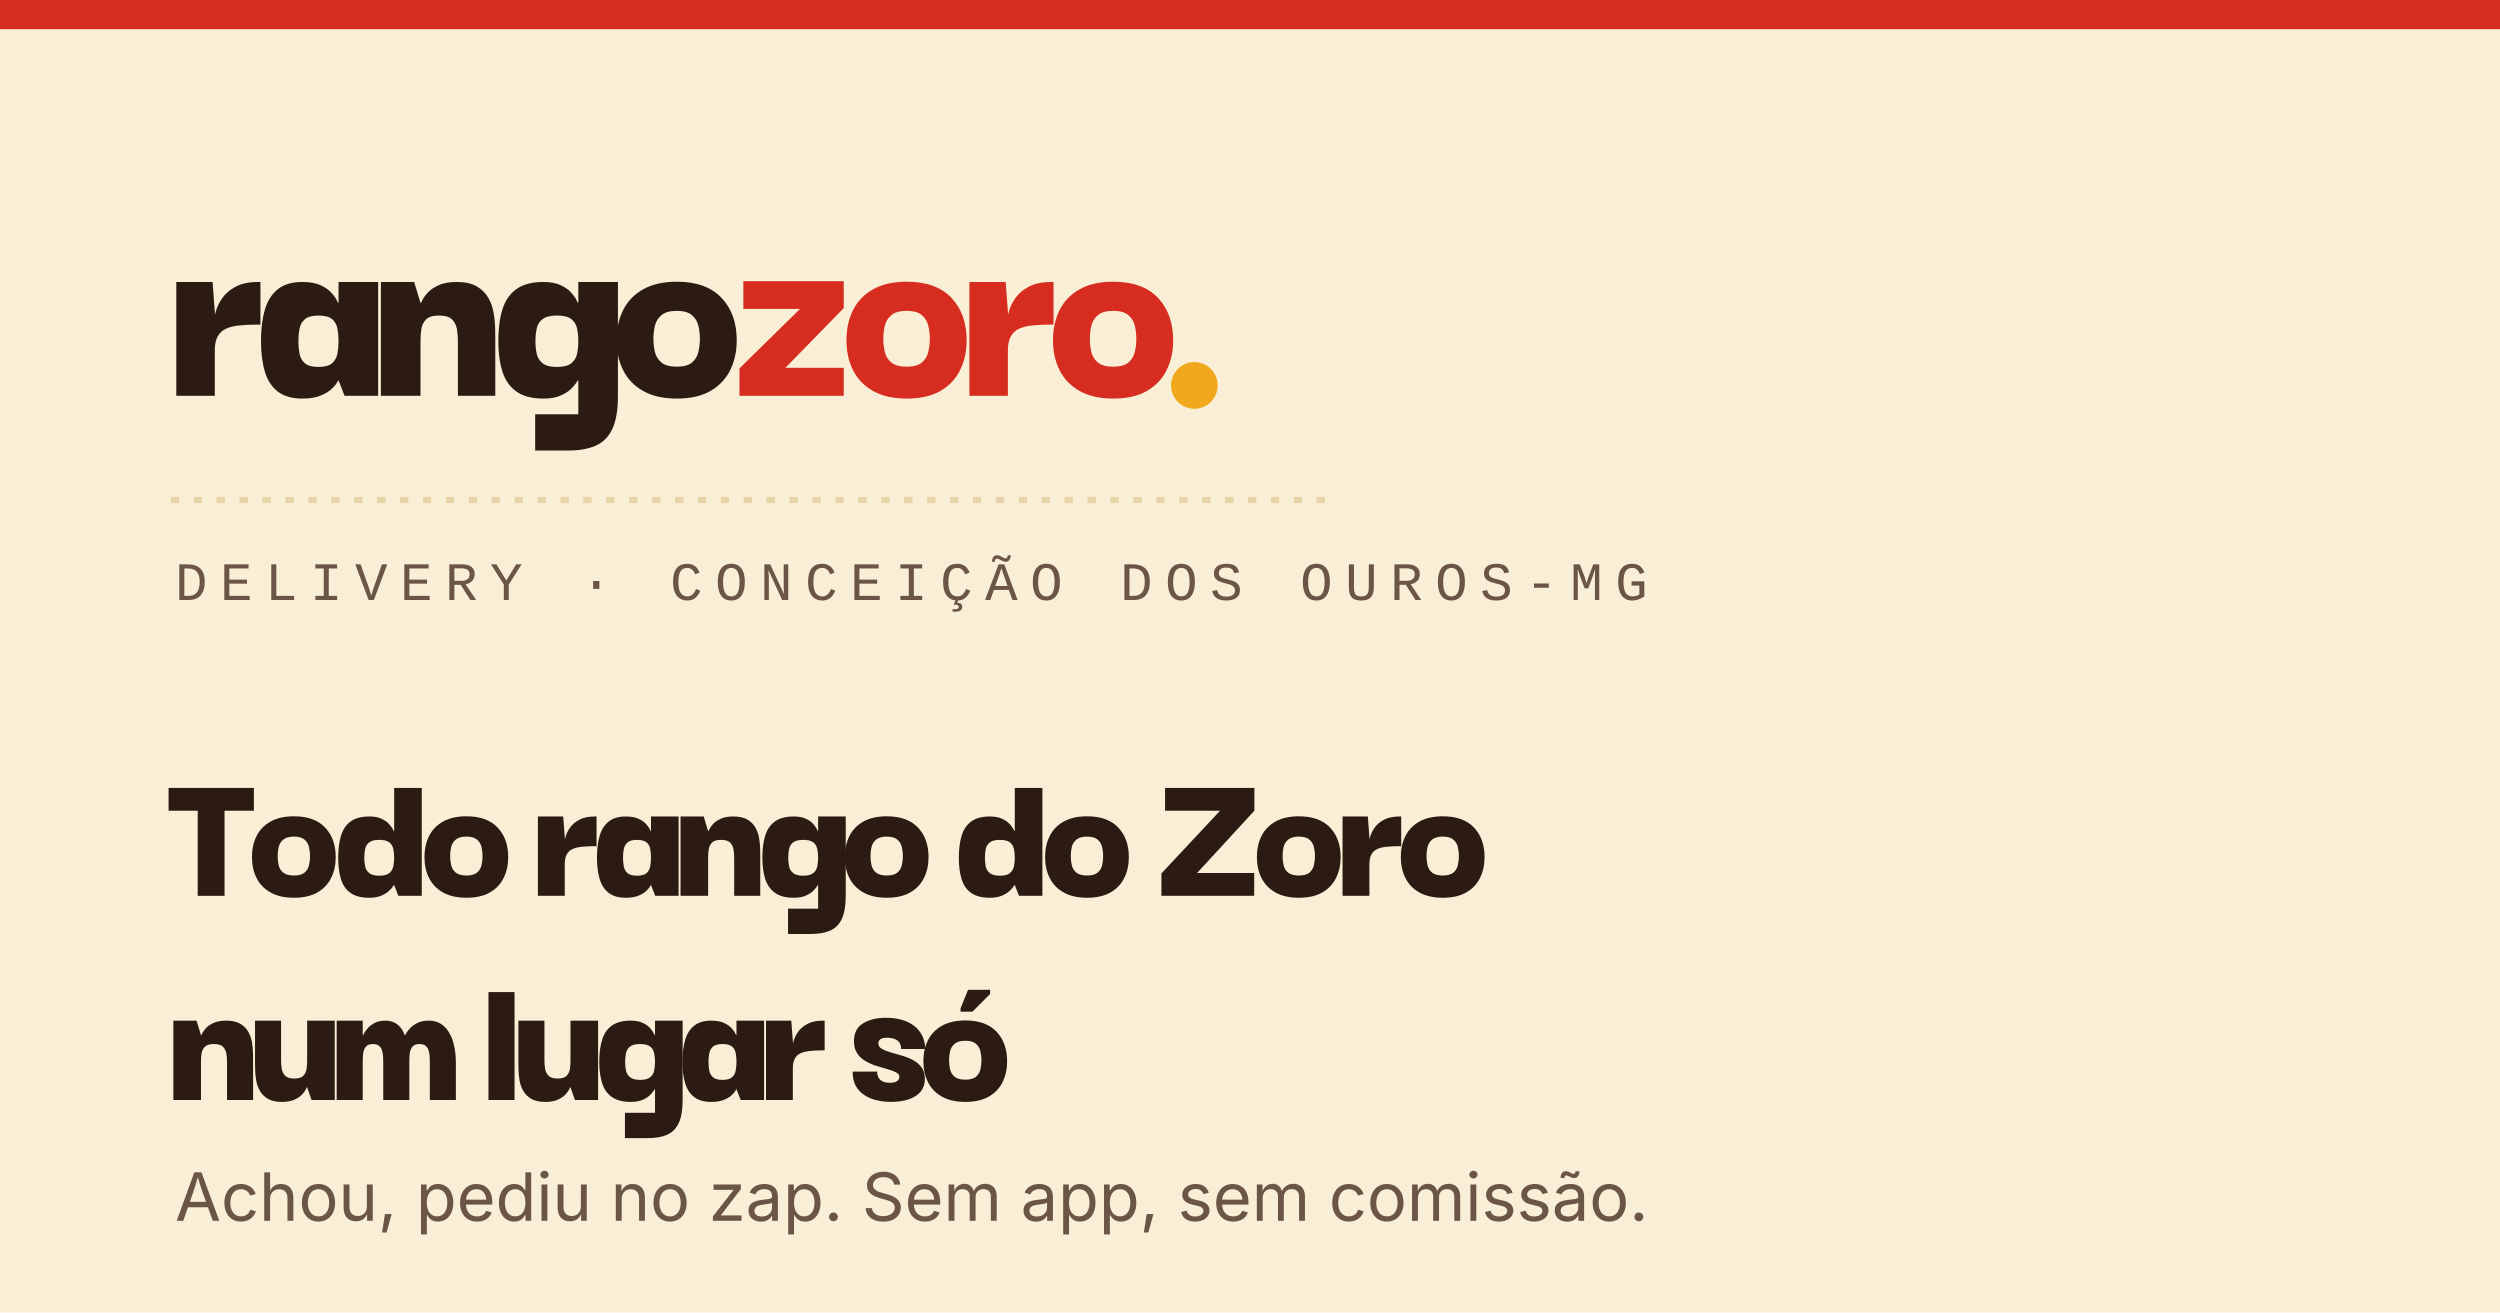
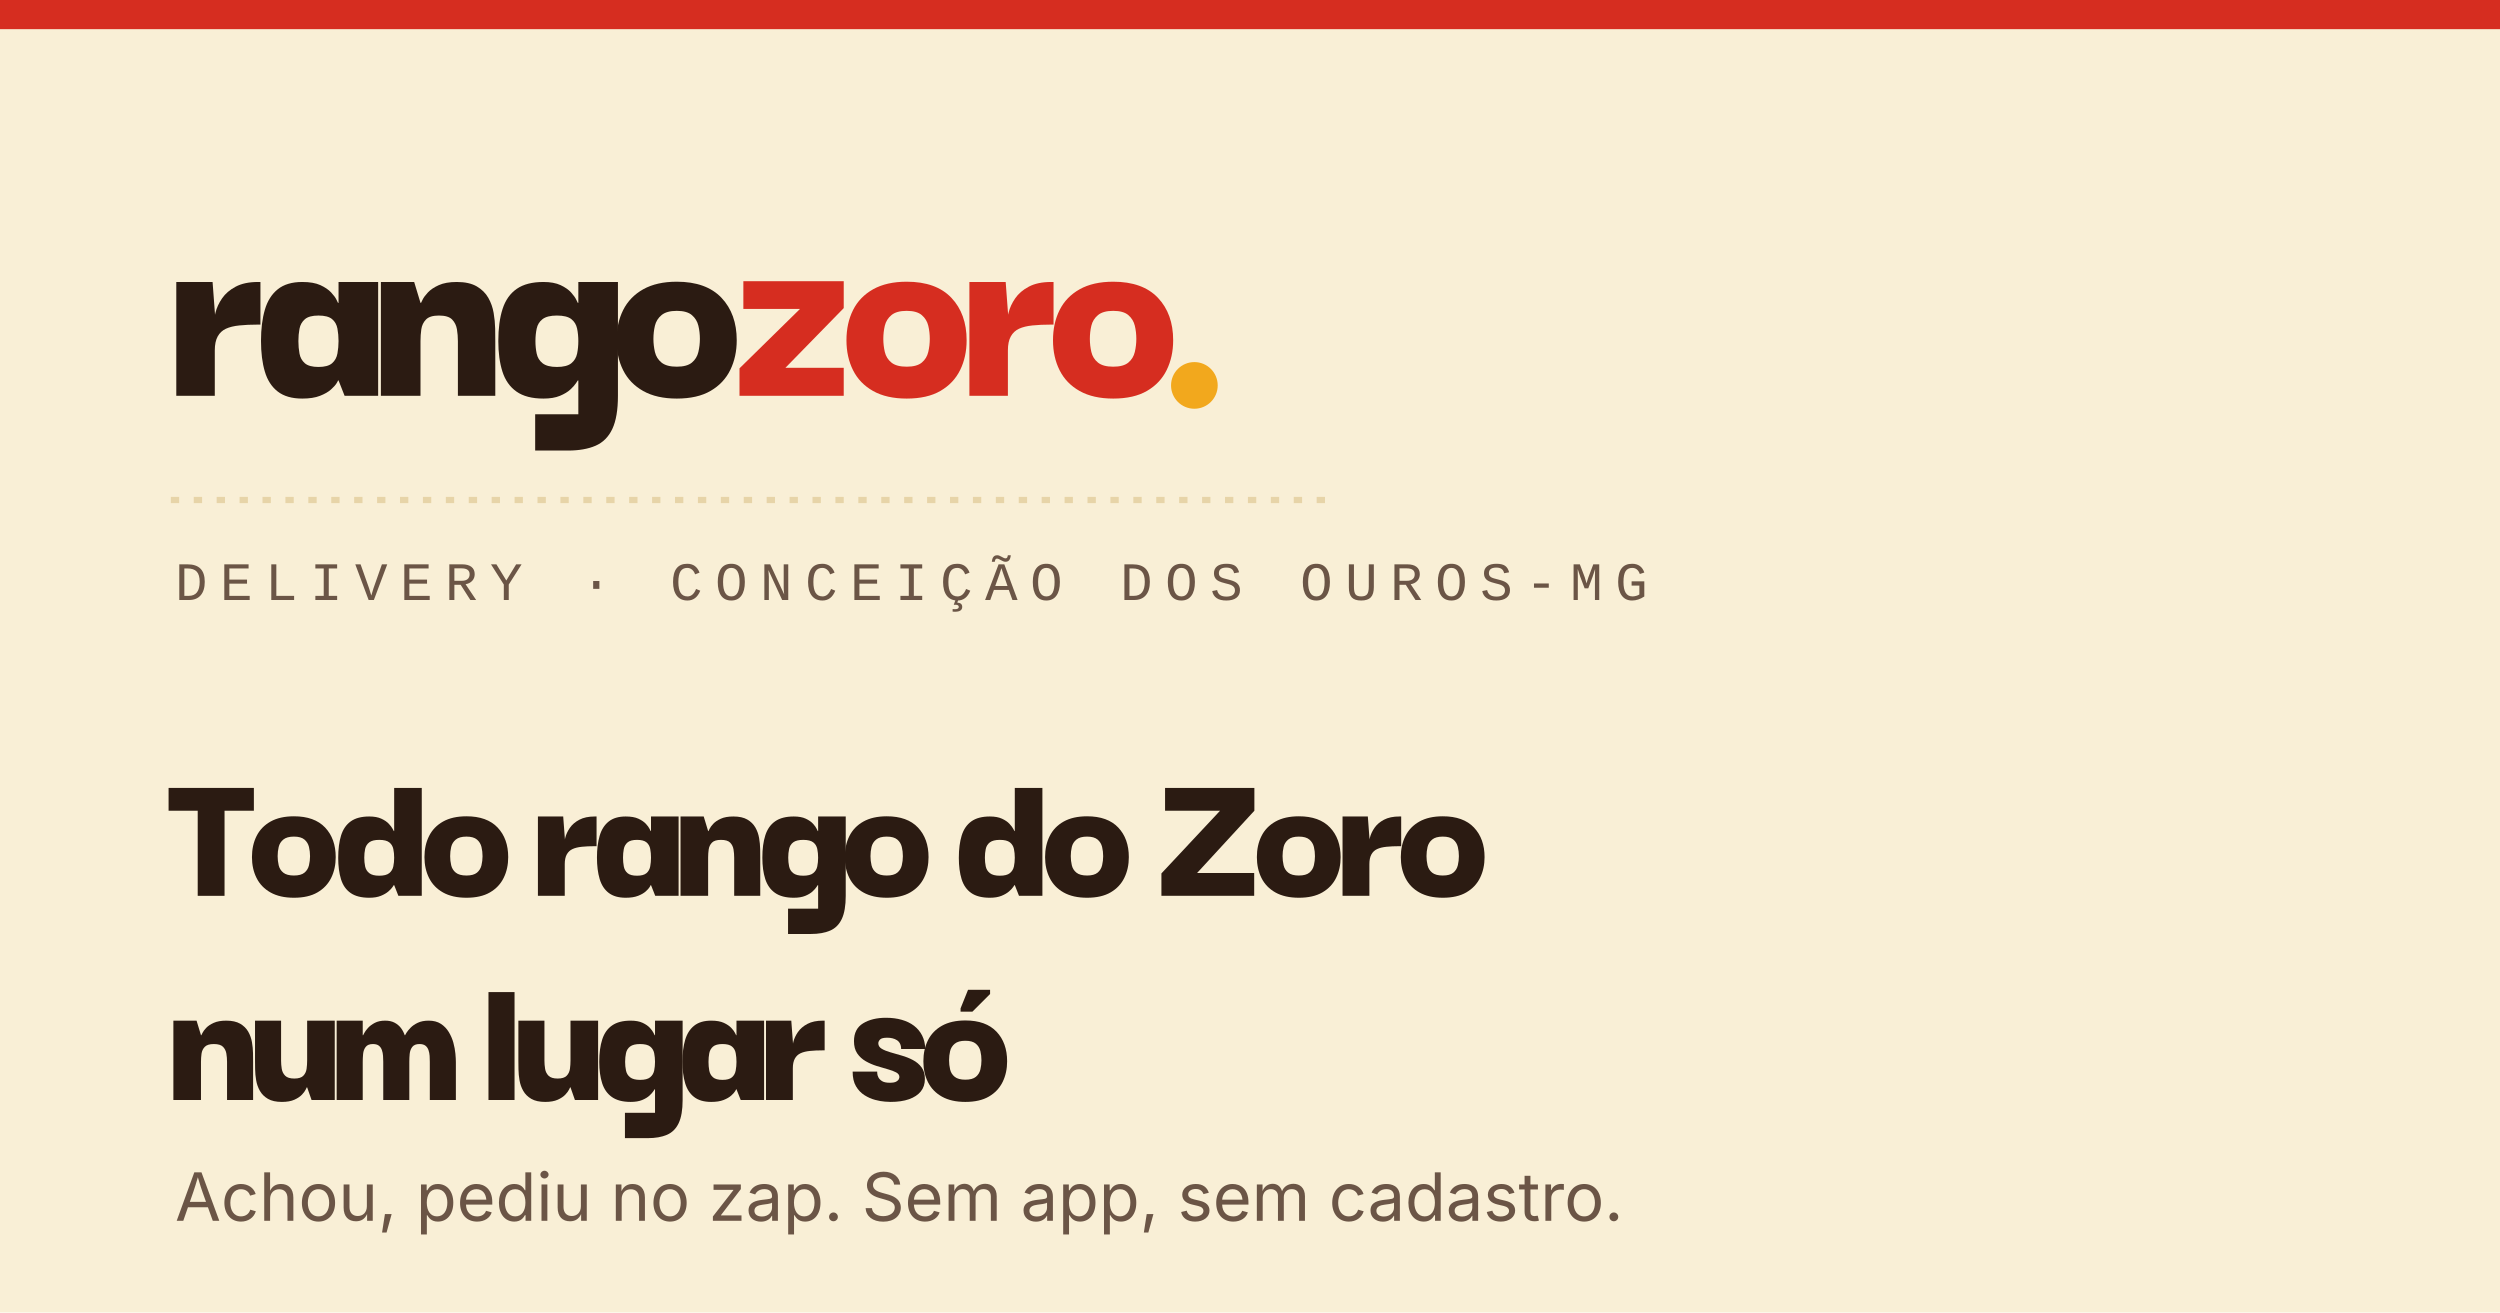
<svg xmlns="http://www.w3.org/2000/svg" viewBox="0 0 1200 630" role="img" aria-label="RangoZoro, todo rango do Zoro num lugar só">
  <rect width="1200" height="630" fill="#f9efd6" />
  <rect width="1200" height="14" fill="#d62d20" />
  <g transform="translate(80 190)">
    <path fill="#2b1b12" transform="translate(0.00)" d="M23.10 0L4.62 0L4.62-54.65L22.04-54.65L23.23-38.68L23.10-26.80L23.10 0M23.10-21.78L22.70-34.06Q22.57-36.43 23.43-39.93Q24.29-43.43 26.60-46.79Q28.91-50.16 33.13-52.40Q37.36-54.65 43.82-54.65L45.01-54.65L45.01-34.19L43.69-34.19Q38.81-34.19 34.91-33.79Q31.02-33.40 28.45-32.21Q25.87-31.02 24.49-28.51Q23.10-26 23.10-21.78" />
    <path fill="#2b1b12" transform="translate(42.11)" d="M22.97 1.32Q15.58 1.32 11.22-2.05Q6.86-5.41 5.02-11.62Q3.17-17.82 3.17-26.40Q3.17-34.98 5.02-41.32Q6.86-47.65 11.22-51.15Q15.58-54.65 22.97-54.65Q28.38-54.65 31.68-53.13Q34.98-51.61 36.83-49.63Q38.68-47.65 39.40-46.13Q40.13-44.62 40.13-44.62L40.39-44.62L40.39-54.65L59.40-54.65L59.40 0L43.30 0L40.39-7.39L40.13-7.39Q40.26-7.39 39.47-6.07Q38.68-4.75 36.76-3.04Q34.85-1.32 31.48 0Q28.12 1.32 22.97 1.32M30.76-13.86Q35.24-13.86 37.29-15.64Q39.34-17.42 39.86-20.33Q40.39-23.23 40.39-26.27Q40.39-29.44 39.86-32.27Q39.34-35.11 37.29-36.83Q35.24-38.54 30.76-38.54Q26.27-38.54 24.22-36.76Q22.18-34.98 21.65-32.21Q21.12-29.44 21.12-26.27Q21.12-23.10 21.65-20.26Q22.18-17.42 24.22-15.64Q26.27-13.86 30.76-13.86" />
    <path fill="#2b1b12" transform="translate(98.21)" d="M23.63 0L4.62 0L4.62-54.65L20.59-54.65L23.63-44.62L23.89-44.62Q23.89-44.62 24.62-46.13Q25.34-47.65 27.19-49.63Q29.04-51.61 32.41-53.13Q35.77-54.65 41.05-54.65Q46.99-54.65 50.62-52.54Q54.25-50.42 56.17-47.06Q58.08-43.69 58.74-39.80Q59.40-35.90 59.47-32.27Q59.53-28.64 59.53-26.14L59.53 0L41.58 0L41.58-26.27Q41.58-29.17 41.12-31.94Q40.66-34.72 38.81-36.63Q36.96-38.54 32.47-38.54Q28.12-38.54 26.27-36.63Q24.42-34.72 24.02-31.94Q23.63-29.17 23.63-26.27" />
    <path fill="#2b1b12" transform="translate(155.10)" d="M37.49 26.27L21.78 26.27L21.78 8.84L42.50 8.84L42.50-7.39L42.24-7.39Q42.24-7.39 41.38-6.07Q40.52-4.75 38.68-3.04Q36.83-1.32 33.66 0Q30.49 1.32 25.74 1.32Q17.56 1.32 12.80-2.05Q8.05-5.41 6.07-11.62Q4.09-17.82 4.09-26.27Q4.09-35.38 6.14-41.71Q8.18-48.05 12.94-51.35Q17.69-54.65 25.74-54.65Q30.76-54.65 33.99-53.13Q37.22-51.61 39.01-49.63Q40.79-47.65 41.51-46.13Q42.24-44.62 42.24-44.62L42.50-44.62L42.50-54.65L61.51-54.65L61.51 0Q61.51 10.16 58.81 15.91Q56.10 21.65 50.75 23.96Q45.41 26.27 37.49 26.27M32.21-13.86Q36.96-13.86 39.14-15.64Q41.32-17.42 41.91-20.26Q42.50-23.10 42.50-26.27Q42.50-29.44 41.91-32.27Q41.32-35.11 39.14-36.83Q36.96-38.54 32.21-38.54Q27.59-38.54 25.34-36.83Q23.10-35.11 22.51-32.27Q21.91-29.44 21.91-26.27Q21.91-23.10 22.51-20.26Q23.10-17.42 25.34-15.64Q27.59-13.86 32.21-13.86" />
    <path fill="#2b1b12" transform="translate(213.31)" d="M31.55 1.32Q21.91 1.32 15.44-2.31Q8.98-5.94 5.81-12.28Q2.64-18.61 2.64-26.66Q2.64-34.85 5.81-41.18Q8.98-47.52 15.44-51.15Q21.91-54.78 31.55-54.78Q45.67-54.78 53-47.06Q60.32-39.34 60.32-26.66Q60.32-18.74 57.22-12.41Q54.12-6.07 47.78-2.38Q41.45 1.32 31.55 1.32M31.55-13.99Q36.43-13.99 38.81-15.97Q41.18-17.95 41.91-21.05Q42.64-24.16 42.64-27.32Q42.64-30.62 41.91-33.66Q41.18-36.70 38.81-38.74Q36.43-40.79 31.55-40.79Q26.66-40.79 24.22-38.74Q21.78-36.70 21.05-33.66Q20.33-30.62 20.33-27.32Q20.33-24.16 21.05-21.05Q21.78-17.95 24.22-15.97Q26.66-13.99 31.55-13.99" />
    <path fill="#d62d20" transform="translate(270.34)" d="M54.65 0L4.62 0L4.62-13.20L33.66-41.71L6.47-41.71L6.47-55.04L54.65-55.04L54.65-42.11L26.66-13.46L54.65-13.46" />
    <path fill="#d62d20" transform="translate(323.66)" d="M31.55 1.32Q21.91 1.32 15.44-2.31Q8.98-5.94 5.81-12.28Q2.64-18.61 2.64-26.66Q2.64-34.85 5.81-41.18Q8.98-47.52 15.44-51.15Q21.91-54.78 31.55-54.78Q45.67-54.78 53-47.06Q60.32-39.34 60.32-26.66Q60.32-18.74 57.22-12.41Q54.12-6.07 47.78-2.38Q41.45 1.32 31.55 1.32M31.55-13.99Q36.43-13.99 38.81-15.97Q41.18-17.95 41.91-21.05Q42.64-24.16 42.64-27.32Q42.64-30.62 41.91-33.66Q41.18-36.70 38.81-38.74Q36.43-40.79 31.55-40.79Q26.66-40.79 24.22-38.74Q21.78-36.70 21.05-33.66Q20.33-30.62 20.33-27.32Q20.33-24.16 21.05-21.05Q21.78-17.95 24.22-15.97Q26.66-13.99 31.55-13.99" />
    <path fill="#d62d20" transform="translate(380.69)" d="M23.10 0L4.62 0L4.62-54.65L22.04-54.65L23.23-38.68L23.10-26.80L23.10 0M23.10-21.78L22.70-34.06Q22.57-36.43 23.43-39.93Q24.29-43.43 26.60-46.79Q28.91-50.16 33.13-52.40Q37.36-54.65 43.82-54.65L45.01-54.65L45.01-34.19L43.69-34.19Q38.81-34.19 34.91-33.79Q31.02-33.40 28.45-32.21Q25.87-31.02 24.49-28.51Q23.10-26 23.10-21.78" />
    <path fill="#d62d20" transform="translate(422.80)" d="M31.55 1.32Q21.91 1.32 15.44-2.31Q8.98-5.94 5.81-12.28Q2.64-18.61 2.64-26.66Q2.64-34.85 5.81-41.18Q8.98-47.52 15.44-51.15Q21.91-54.78 31.55-54.78Q45.67-54.78 53-47.06Q60.32-39.34 60.32-26.66Q60.32-18.74 57.22-12.41Q54.12-6.07 47.78-2.38Q41.45 1.32 31.55 1.32M31.55-13.99Q36.43-13.99 38.81-15.97Q41.18-17.95 41.91-21.05Q42.64-24.16 42.64-27.32Q42.64-30.62 41.91-33.66Q41.18-36.70 38.81-38.74Q36.43-40.79 31.55-40.79Q26.66-40.79 24.22-38.74Q21.78-36.70 21.05-33.66Q20.33-30.62 20.33-27.32Q20.33-24.16 21.05-21.05Q21.78-17.95 24.22-15.97Q26.66-13.99 31.55-13.99" />
    <circle cx="493.3" cy="-5" r="11.2" fill="#f2a81d" />
  </g>
  <line x1="82" y1="240" x2="640" y2="240" stroke="#e7d4a8" stroke-width="3" stroke-dasharray="4 7" />
  <text x="84" y="288" font-family="'Courier New',monospace" font-size="26" letter-spacing="6" fill="#6b5546">DELIVERY · CONCEIÇÃO DOS OUROS-MG</text>
  <g transform="translate(80 430)">
    <path fill="#2b1b12" transform="translate(0.00)" d="M14.90-50.14L27.78-50.14L27.78 0L14.90 0L14.90-50.14M41.86-40.85L0.92-40.85L0.92-51.80L41.86-51.80" />
    <path fill="#2b1b12" transform="translate(39.10)" d="M21.99 0.92Q15.27 0.92 10.76-1.61Q6.26-4.14 4.05-8.56Q1.84-12.97 1.84-18.58Q1.84-24.29 4.05-28.70Q6.26-33.12 10.76-35.65Q15.27-38.18 21.99-38.18Q31.83-38.18 36.94-32.80Q42.04-27.42 42.04-18.58Q42.04-13.06 39.88-8.65Q37.72-4.23 33.30-1.66Q28.89 0.92 21.99 0.92M21.99-9.75Q25.39-9.75 27.05-11.13Q28.70-12.51 29.21-14.67Q29.72-16.84 29.72-19.04Q29.72-21.34 29.21-23.46Q28.70-25.58 27.05-27Q25.39-28.43 21.99-28.43Q18.58-28.43 16.88-27Q15.18-25.58 14.67-23.46Q14.17-21.34 14.17-19.04Q14.17-16.84 14.67-14.67Q15.18-12.51 16.88-11.13Q18.58-9.75 21.99-9.75" />
    <path fill="#2b1b12" transform="translate(78.84)" d="M18.40 0.92Q12.70 0.92 9.43-1.38Q6.16-3.68 4.83-8Q3.50-12.33 3.50-18.22Q3.50-24.56 4.88-28.98Q6.26-33.40 9.52-35.74Q12.79-38.09 18.40-38.09Q21.90-38.09 24.20-37.03Q26.50-35.97 27.78-34.59Q29.07-33.21 29.62-32.15Q30.18-31.10 30.18-31.10L30.36-31.10L30.36-51.80L43.61-51.80L43.61 0L32.38 0L30.36-5.15L30.18-5.15Q30.18-5.15 29.58-4.23Q28.98-3.31 27.60-2.12Q26.22-0.92 23.97 0Q21.71 0.92 18.40 0.92M23.18-9.66Q26.50-9.66 28.01-10.90Q29.53-12.14 29.95-14.12Q30.36-16.10 30.36-18.31Q30.36-20.52 29.95-22.49Q29.53-24.47 28.01-25.67Q26.50-26.86 23.18-26.86Q19.96-26.86 18.40-25.67Q16.84-24.47 16.42-22.49Q16.01-20.52 16.01-18.31Q16.01-16.10 16.42-14.12Q16.84-12.14 18.40-10.90Q19.96-9.66 23.18-9.66" />
    <path fill="#2b1b12" transform="translate(121.90)" d="M21.99 0.92Q15.27 0.92 10.76-1.61Q6.26-4.14 4.05-8.56Q1.84-12.97 1.84-18.58Q1.84-24.29 4.05-28.70Q6.26-33.12 10.76-35.65Q15.27-38.18 21.99-38.18Q31.83-38.18 36.94-32.80Q42.04-27.42 42.04-18.58Q42.04-13.06 39.88-8.65Q37.72-4.23 33.30-1.66Q28.89 0.92 21.99 0.92M21.99-9.75Q25.39-9.75 27.05-11.13Q28.70-12.51 29.21-14.67Q29.72-16.84 29.72-19.04Q29.72-21.34 29.21-23.46Q28.70-25.58 27.05-27Q25.39-28.43 21.99-28.43Q18.58-28.43 16.88-27Q15.18-25.58 14.67-23.46Q14.17-21.34 14.17-19.04Q14.17-16.84 14.67-14.67Q15.18-12.51 16.88-11.13Q18.58-9.75 21.99-9.75" />
    <path fill="#2b1b12" transform="translate(174.98)" d="M16.10 0L3.22 0L3.22-38.09L15.36-38.09L16.19-26.96L16.10-18.68L16.10 0M16.10-15.18L15.82-23.74Q15.73-25.39 16.33-27.83Q16.93-30.27 18.54-32.61Q20.15-34.96 23.09-36.52Q26.04-38.09 30.54-38.09L31.37-38.09L31.37-23.83L30.45-23.83Q27.05-23.83 24.33-23.55Q21.62-23.28 19.83-22.45Q18.03-21.62 17.07-19.87Q16.10-18.12 16.10-15.18" />
    <path fill="#2b1b12" transform="translate(204.33)" d="M16.01 0.92Q10.86 0.92 7.82-1.43Q4.78-3.77 3.50-8.10Q2.21-12.42 2.21-18.40Q2.21-24.38 3.50-28.80Q4.78-33.21 7.82-35.65Q10.86-38.09 16.01-38.09Q19.78-38.09 22.08-37.03Q24.38-35.97 25.67-34.59Q26.96-33.21 27.46-32.15Q27.97-31.10 27.97-31.10L28.15-31.10L28.15-38.09L41.40-38.09L41.40 0L30.18 0L28.15-5.15L27.97-5.15Q28.06-5.15 27.51-4.23Q26.96-3.31 25.62-2.12Q24.29-0.92 21.94 0Q19.60 0.92 16.01 0.92M21.44-9.66Q24.56-9.66 25.99-10.90Q27.42-12.14 27.78-14.17Q28.15-16.19 28.15-18.31Q28.15-20.52 27.78-22.49Q27.42-24.47 25.99-25.67Q24.56-26.86 21.44-26.86Q18.31-26.86 16.88-25.62Q15.46-24.38 15.09-22.45Q14.72-20.52 14.72-18.31Q14.72-16.10 15.09-14.12Q15.46-12.14 16.88-10.90Q18.31-9.66 21.44-9.66" />
    <path fill="#2b1b12" transform="translate(243.43)" d="M16.47 0L3.22 0L3.22-38.09L14.35-38.09L16.47-31.10L16.65-31.10Q16.65-31.10 17.16-32.15Q17.66-33.21 18.95-34.59Q20.24-35.97 22.59-37.03Q24.93-38.09 28.61-38.09Q32.75-38.09 35.28-36.62Q37.81-35.14 39.15-32.80Q40.48-30.45 40.94-27.74Q41.40-25.02 41.45-22.49Q41.49-19.96 41.49-18.22L41.49 0L28.98 0L28.98-18.31Q28.98-20.33 28.66-22.26Q28.34-24.20 27.05-25.53Q25.76-26.86 22.63-26.86Q19.60-26.86 18.31-25.53Q17.02-24.20 16.74-22.26Q16.47-20.33 16.47-18.31" />
    <path fill="#2b1b12" transform="translate(283.08)" d="M26.13 18.31L15.18 18.31L15.18 6.16L29.62 6.16L29.62-5.15L29.44-5.15Q29.44-5.15 28.84-4.23Q28.24-3.31 26.96-2.12Q25.67-0.92 23.46 0Q21.25 0.92 17.94 0.92Q12.24 0.92 8.92-1.43Q5.61-3.77 4.23-8.10Q2.85-12.42 2.85-18.31Q2.85-24.66 4.28-29.07Q5.70-33.49 9.02-35.79Q12.33-38.09 17.94-38.09Q21.44-38.09 23.69-37.03Q25.94-35.97 27.19-34.59Q28.43-33.21 28.93-32.15Q29.44-31.10 29.44-31.10L29.62-31.10L29.62-38.09L42.87-38.09L42.87 0Q42.87 7.08 40.99 11.09Q39.10 15.09 35.37 16.70Q31.65 18.31 26.13 18.31M22.45-9.66Q25.76-9.66 27.28-10.90Q28.80-12.14 29.21-14.12Q29.62-16.10 29.62-18.31Q29.62-20.52 29.21-22.49Q28.80-24.47 27.28-25.67Q25.76-26.86 22.45-26.86Q19.23-26.86 17.66-25.67Q16.10-24.47 15.69-22.49Q15.27-20.52 15.27-18.31Q15.27-16.10 15.69-14.12Q16.10-12.14 17.66-10.90Q19.23-9.66 22.45-9.66" />
    <path fill="#2b1b12" transform="translate(323.66)" d="M21.99 0.92Q15.27 0.92 10.76-1.61Q6.26-4.14 4.05-8.56Q1.84-12.97 1.84-18.58Q1.84-24.29 4.05-28.70Q6.26-33.12 10.76-35.65Q15.27-38.18 21.99-38.18Q31.83-38.18 36.94-32.80Q42.04-27.42 42.04-18.58Q42.04-13.06 39.88-8.65Q37.72-4.23 33.30-1.66Q28.89 0.92 21.99 0.92M21.99-9.75Q25.39-9.75 27.05-11.13Q28.70-12.51 29.21-14.67Q29.72-16.84 29.72-19.04Q29.72-21.34 29.21-23.46Q28.70-25.58 27.05-27Q25.39-28.43 21.99-28.43Q18.58-28.43 16.88-27Q15.18-25.58 14.67-23.46Q14.17-21.34 14.17-19.04Q14.17-16.84 14.67-14.67Q15.18-12.51 16.88-11.13Q18.58-9.75 21.99-9.75" />
    <path fill="#2b1b12" transform="translate(376.74)" d="M18.40 0.92Q12.70 0.92 9.43-1.38Q6.16-3.68 4.83-8Q3.50-12.33 3.50-18.22Q3.50-24.56 4.88-28.98Q6.26-33.40 9.52-35.74Q12.79-38.09 18.40-38.09Q21.90-38.09 24.20-37.03Q26.50-35.97 27.78-34.59Q29.07-33.21 29.62-32.15Q30.18-31.10 30.18-31.10L30.36-31.10L30.36-51.80L43.61-51.80L43.61 0L32.38 0L30.36-5.15L30.18-5.15Q30.18-5.15 29.58-4.23Q28.98-3.31 27.60-2.12Q26.22-0.92 23.97 0Q21.71 0.92 18.40 0.92M23.18-9.66Q26.50-9.66 28.01-10.90Q29.53-12.14 29.95-14.12Q30.36-16.10 30.36-18.31Q30.36-20.52 29.95-22.49Q29.53-24.47 28.01-25.67Q26.50-26.86 23.18-26.86Q19.96-26.86 18.40-25.67Q16.84-24.47 16.42-22.49Q16.01-20.52 16.01-18.31Q16.01-16.10 16.42-14.12Q16.84-12.14 18.40-10.90Q19.96-9.66 23.18-9.66" />
    <path fill="#2b1b12" transform="translate(419.80)" d="M21.99 0.92Q15.27 0.92 10.76-1.61Q6.26-4.14 4.05-8.56Q1.84-12.97 1.84-18.58Q1.84-24.29 4.05-28.70Q6.26-33.12 10.76-35.65Q15.27-38.18 21.99-38.18Q31.83-38.18 36.94-32.80Q42.04-27.42 42.04-18.58Q42.04-13.06 39.88-8.65Q37.72-4.23 33.30-1.66Q28.89 0.92 21.99 0.92M21.99-9.75Q25.39-9.75 27.05-11.13Q28.70-12.51 29.21-14.67Q29.72-16.84 29.72-19.04Q29.72-21.34 29.21-23.46Q28.70-25.58 27.05-27Q25.39-28.43 21.99-28.43Q18.58-28.43 16.88-27Q15.18-25.58 14.67-23.46Q14.17-21.34 14.17-19.04Q14.17-16.84 14.67-14.67Q15.18-12.51 16.88-11.13Q18.58-9.75 21.99-9.75" />
    <path fill="#2b1b12" transform="translate(472.88)" d="M49.13 0L4.60 0L4.60-10.76L32.75-40.85L6.35-40.85L6.35-51.80L49.22-51.80L49.22-40.85L21.71-10.95L49.13-10.95" />
    <path fill="#2b1b12" transform="translate(521.46)" d="M21.99 0.92Q15.27 0.92 10.76-1.61Q6.26-4.14 4.05-8.56Q1.84-12.97 1.84-18.58Q1.84-24.29 4.05-28.70Q6.26-33.12 10.76-35.65Q15.27-38.18 21.99-38.18Q31.83-38.18 36.94-32.80Q42.04-27.42 42.04-18.58Q42.04-13.06 39.88-8.65Q37.72-4.23 33.30-1.66Q28.89 0.92 21.99 0.92M21.99-9.75Q25.39-9.75 27.05-11.13Q28.70-12.51 29.21-14.67Q29.72-16.84 29.72-19.04Q29.72-21.34 29.21-23.46Q28.70-25.58 27.05-27Q25.39-28.43 21.99-28.43Q18.58-28.43 16.88-27Q15.18-25.58 14.67-23.46Q14.17-21.34 14.17-19.04Q14.17-16.84 14.67-14.67Q15.18-12.51 16.88-11.13Q18.58-9.75 21.99-9.75" />
    <path fill="#2b1b12" transform="translate(561.20)" d="M16.10 0L3.22 0L3.22-38.09L15.36-38.09L16.19-26.96L16.10-18.68L16.10 0M16.10-15.18L15.82-23.74Q15.73-25.39 16.33-27.83Q16.93-30.27 18.54-32.61Q20.15-34.96 23.09-36.52Q26.04-38.09 30.54-38.09L31.37-38.09L31.37-23.83L30.45-23.83Q27.05-23.83 24.33-23.55Q21.62-23.28 19.83-22.45Q18.03-21.62 17.07-19.87Q16.10-18.12 16.10-15.18" />
    <path fill="#2b1b12" transform="translate(590.55)" d="M21.99 0.92Q15.27 0.92 10.76-1.61Q6.26-4.14 4.05-8.56Q1.84-12.97 1.84-18.58Q1.84-24.29 4.05-28.70Q6.26-33.12 10.76-35.65Q15.27-38.18 21.99-38.18Q31.83-38.18 36.94-32.80Q42.04-27.42 42.04-18.58Q42.04-13.06 39.88-8.65Q37.72-4.23 33.30-1.66Q28.89 0.92 21.99 0.92M21.99-9.75Q25.39-9.75 27.05-11.13Q28.70-12.51 29.21-14.67Q29.72-16.84 29.72-19.04Q29.72-21.34 29.21-23.46Q28.70-25.58 27.05-27Q25.39-28.43 21.99-28.43Q18.58-28.43 16.88-27Q15.18-25.58 14.67-23.46Q14.17-21.34 14.17-19.04Q14.17-16.84 14.67-14.67Q15.18-12.51 16.88-11.13Q18.58-9.75 21.99-9.75" />
  </g>
  <g transform="translate(80 528)">
    <path fill="#2b1b12" transform="translate(0.00)" d="M16.47 0L3.22 0L3.22-38.09L14.35-38.09L16.47-31.10L16.65-31.10Q16.65-31.10 17.16-32.15Q17.66-33.21 18.95-34.59Q20.24-35.97 22.59-37.03Q24.93-38.09 28.61-38.09Q32.75-38.09 35.28-36.62Q37.81-35.14 39.15-32.80Q40.48-30.45 40.94-27.74Q41.40-25.02 41.45-22.49Q41.49-19.96 41.49-18.22L41.49 0L28.98 0L28.98-18.31Q28.98-20.33 28.66-22.26Q28.34-24.20 27.05-25.53Q25.76-26.86 22.63-26.86Q19.60-26.86 18.31-25.53Q17.02-24.20 16.74-22.26Q16.47-20.33 16.47-18.31" />
    <path fill="#2b1b12" transform="translate(39.65)" d="M15.64 0.92Q11.50 0.92 8.97-0.55Q6.44-2.02 5.11-4.37Q3.77-6.72 3.31-9.43Q2.85-12.14 2.81-14.67Q2.76-17.20 2.76-18.95L2.76-38.09L15.27-38.09L15.27-18.86Q15.27-16.93 15.59-14.95Q15.92-12.97 17.25-11.64Q18.58-10.30 21.62-10.30Q24.66-10.30 25.94-11.64Q27.23-12.97 27.51-14.95Q27.78-16.93 27.78-18.86L27.78-38.09L41.03-38.09L41.03 0L29.90 0L27.78-6.07L27.60-6.07Q27.60-6.07 27.09-5.01Q26.59-3.96 25.30-2.58Q24.01-1.20 21.67-0.14Q19.32 0.92 15.64 0.92" />
    <path fill="#2b1b12" transform="translate(78.38)" d="M15.73 0L3.22 0L3.22-38.09L15.73-38.09L15.73-31.10L15.92-31.10Q15.92-31.10 16.47-32.15Q17.02-33.21 18.26-34.59Q19.50-35.97 21.53-37.03Q23.55-38.09 26.50-38.09Q29.16-38.09 31-37.12Q32.84-36.16 34.04-34.59Q35.24-33.03 35.88-31.10L36.06-31.10Q36.06-31.19 36.71-32.25Q37.35-33.30 38.69-34.68Q40.02-36.06 42.18-37.08Q44.34-38.09 47.38-38.09Q50.88-38.09 53.22-36.57Q55.57-35.05 57.04-32.61Q58.51-30.18 59.25-27.46Q59.98-24.75 60.21-22.26Q60.44-19.78 60.44-18.22L60.44 0L47.93 0L47.93-18.31Q47.93-19.69 47.84-21.16Q47.75-22.63 47.29-23.97Q46.83-25.30 45.82-26.08Q44.80-26.86 42.96-26.86Q40.57-26.86 39.51-25.48Q38.46-24.10 38.27-22.13Q38.09-20.15 38.09-18.31L38.09 0L25.58 0L25.58-18.31Q25.58-19.69 25.48-21.16Q25.39-22.63 24.93-23.97Q24.47-25.30 23.46-26.08Q22.45-26.86 20.61-26.86Q18.22-26.86 17.16-25.48Q16.10-24.10 15.92-22.13Q15.73-20.15 15.73-18.31" />
    <path fill="#2b1b12" transform="translate(150.33)" d="M16.65 0L4.14 0L4.14-51.80L16.65-51.80" />
    <path fill="#2b1b12" transform="translate(166.06)" d="M15.64 0.92Q11.50 0.92 8.97-0.55Q6.44-2.02 5.11-4.37Q3.77-6.72 3.31-9.43Q2.85-12.14 2.81-14.67Q2.76-17.20 2.76-18.95L2.76-38.09L15.27-38.09L15.27-18.86Q15.27-16.93 15.59-14.95Q15.92-12.97 17.25-11.64Q18.58-10.30 21.62-10.30Q24.66-10.30 25.94-11.64Q27.23-12.97 27.51-14.95Q27.78-16.93 27.78-18.86L27.78-38.09L41.03-38.09L41.03 0L29.90 0L27.78-6.07L27.60-6.07Q27.60-6.07 27.09-5.01Q26.59-3.96 25.30-2.58Q24.01-1.20 21.67-0.14Q19.32 0.92 15.64 0.92" />
    <path fill="#2b1b12" transform="translate(204.79)" d="M26.13 18.31L15.18 18.31L15.18 6.16L29.62 6.16L29.62-5.15L29.44-5.15Q29.44-5.15 28.84-4.23Q28.24-3.31 26.96-2.12Q25.67-0.92 23.46 0Q21.25 0.92 17.94 0.92Q12.24 0.92 8.92-1.43Q5.61-3.77 4.23-8.10Q2.85-12.42 2.85-18.31Q2.85-24.66 4.28-29.07Q5.70-33.49 9.02-35.79Q12.33-38.09 17.94-38.09Q21.44-38.09 23.69-37.03Q25.94-35.97 27.19-34.59Q28.43-33.21 28.93-32.15Q29.44-31.10 29.44-31.10L29.62-31.10L29.62-38.09L42.87-38.09L42.87 0Q42.87 7.08 40.99 11.09Q39.10 15.09 35.37 16.70Q31.65 18.31 26.13 18.31M22.45-9.66Q25.76-9.66 27.28-10.90Q28.80-12.14 29.21-14.12Q29.62-16.10 29.62-18.31Q29.62-20.52 29.21-22.49Q28.80-24.47 27.28-25.67Q25.76-26.86 22.45-26.86Q19.23-26.86 17.66-25.67Q16.10-24.47 15.69-22.49Q15.27-20.52 15.27-18.31Q15.27-16.10 15.69-14.12Q16.10-12.14 17.66-10.90Q19.23-9.66 22.45-9.66" />
    <path fill="#2b1b12" transform="translate(245.36)" d="M16.01 0.92Q10.86 0.92 7.82-1.43Q4.78-3.77 3.50-8.10Q2.21-12.42 2.21-18.40Q2.21-24.38 3.50-28.80Q4.78-33.21 7.82-35.65Q10.86-38.09 16.01-38.09Q19.78-38.09 22.08-37.03Q24.38-35.97 25.67-34.59Q26.96-33.21 27.46-32.15Q27.97-31.10 27.97-31.10L28.15-31.10L28.15-38.09L41.40-38.09L41.40 0L30.18 0L28.15-5.15L27.97-5.15Q28.06-5.15 27.51-4.23Q26.96-3.31 25.62-2.12Q24.29-0.92 21.94 0Q19.60 0.92 16.01 0.92M21.44-9.66Q24.56-9.66 25.99-10.90Q27.42-12.14 27.78-14.17Q28.15-16.19 28.15-18.31Q28.15-20.52 27.78-22.49Q27.42-24.47 25.99-25.67Q24.56-26.86 21.44-26.86Q18.31-26.86 16.88-25.62Q15.46-24.38 15.09-22.45Q14.72-20.52 14.72-18.31Q14.72-16.10 15.09-14.12Q15.46-12.14 16.88-10.90Q18.31-9.66 21.44-9.66" />
    <path fill="#2b1b12" transform="translate(284.46)" d="M16.10 0L3.22 0L3.22-38.09L15.36-38.09L16.19-26.96L16.10-18.68L16.10 0M16.10-15.18L15.82-23.74Q15.73-25.39 16.33-27.83Q16.93-30.27 18.54-32.61Q20.15-34.96 23.09-36.52Q26.04-38.09 30.54-38.09L31.37-38.09L31.37-23.83L30.45-23.83Q27.05-23.83 24.33-23.55Q21.62-23.28 19.83-22.45Q18.03-21.62 17.07-19.87Q16.10-18.12 16.10-15.18" />
    <path fill="#2b1b12" transform="translate(327.15)" d="M20.33 0.92Q19.69 0.92 17.62 0.78Q15.55 0.64 12.93-0.05Q10.30-0.74 7.82-2.30Q5.34-3.86 3.73-6.58Q2.12-9.29 2.12-13.62L13.89-13.62Q13.89-13.52 13.94-12.70Q13.98-11.87 14.49-10.86Q15-9.84 16.24-9.06Q17.48-8.28 19.96-8.28Q22.08-8.28 23.05-8.83Q24.01-9.38 24.29-10.03Q24.56-10.67 24.56-11.04Q24.56-12.42 23-13.25Q21.44-14.08 18.95-14.77Q16.47-15.46 13.66-16.33Q10.86-17.20 8.37-18.63Q5.89-20.06 4.32-22.36Q2.76-24.66 2.76-28.24Q2.76-34.13 7.13-36.80Q11.50-39.47 18.12-39.47Q22.26-39.47 25.67-38.50Q29.07-37.54 31.56-35.65Q34.04-33.76 35.47-30.96Q36.89-28.15 36.98-24.47L25.39-24.47Q25.39-26.04 24.84-27.09Q24.29-28.15 23.32-28.75Q22.36-29.35 21.21-29.62Q20.06-29.90 18.77-29.90Q16.10-29.90 15.27-29.03Q14.44-28.15 14.44-27.23Q14.44-25.58 16.05-24.61Q17.66-23.64 20.19-22.91Q22.72-22.17 25.62-21.34Q28.52-20.52 31.05-19.18Q33.58-17.85 35.19-15.69Q36.80-13.52 36.80-10.12Q36.80-6.53 34.82-4.09Q32.84-1.66 29.16-0.37Q25.48 0.92 20.33 0.92" />
    <path fill="#2b1b12" transform="translate(361.38)" d="M21.99 0.92Q15.27 0.92 10.76-1.61Q6.26-4.14 4.05-8.56Q1.84-12.97 1.84-18.58Q1.84-24.29 4.05-28.70Q6.26-33.12 10.76-35.65Q15.27-38.18 21.99-38.18Q31.83-38.18 36.94-32.80Q42.04-27.42 42.04-18.58Q42.04-13.06 39.88-8.65Q37.72-4.23 33.30-1.66Q28.89 0.92 21.99 0.92M21.99-9.75Q25.39-9.75 27.05-11.13Q28.70-12.51 29.21-14.67Q29.72-16.84 29.72-19.04Q29.72-21.34 29.21-23.46Q28.70-25.58 27.05-27Q25.39-28.43 21.99-28.43Q18.58-28.43 16.88-27Q15.18-25.58 14.67-23.46Q14.17-21.34 14.17-19.04Q14.17-16.84 14.67-14.67Q15.18-12.51 16.88-11.13Q18.58-9.75 21.99-9.75M33.86-50.88L25.39-42.41L19.69-42.41L19.69-43.98L23.28-52.90L33.86-52.90" />
  </g>
-   <text x="84" y="586" font-family="system-ui,-apple-system,'Helvetica Neue',sans-serif" font-size="32" fill="#6b5546">Achou, pediu no zap. Sem app, sem comissão.</text>
+   <text x="84" y="586" font-family="system-ui,-apple-system,'Helvetica Neue',sans-serif" font-size="32" fill="#6b5546">Achou, pediu no zap. Sem app, sem cadastro.</text>
</svg>
